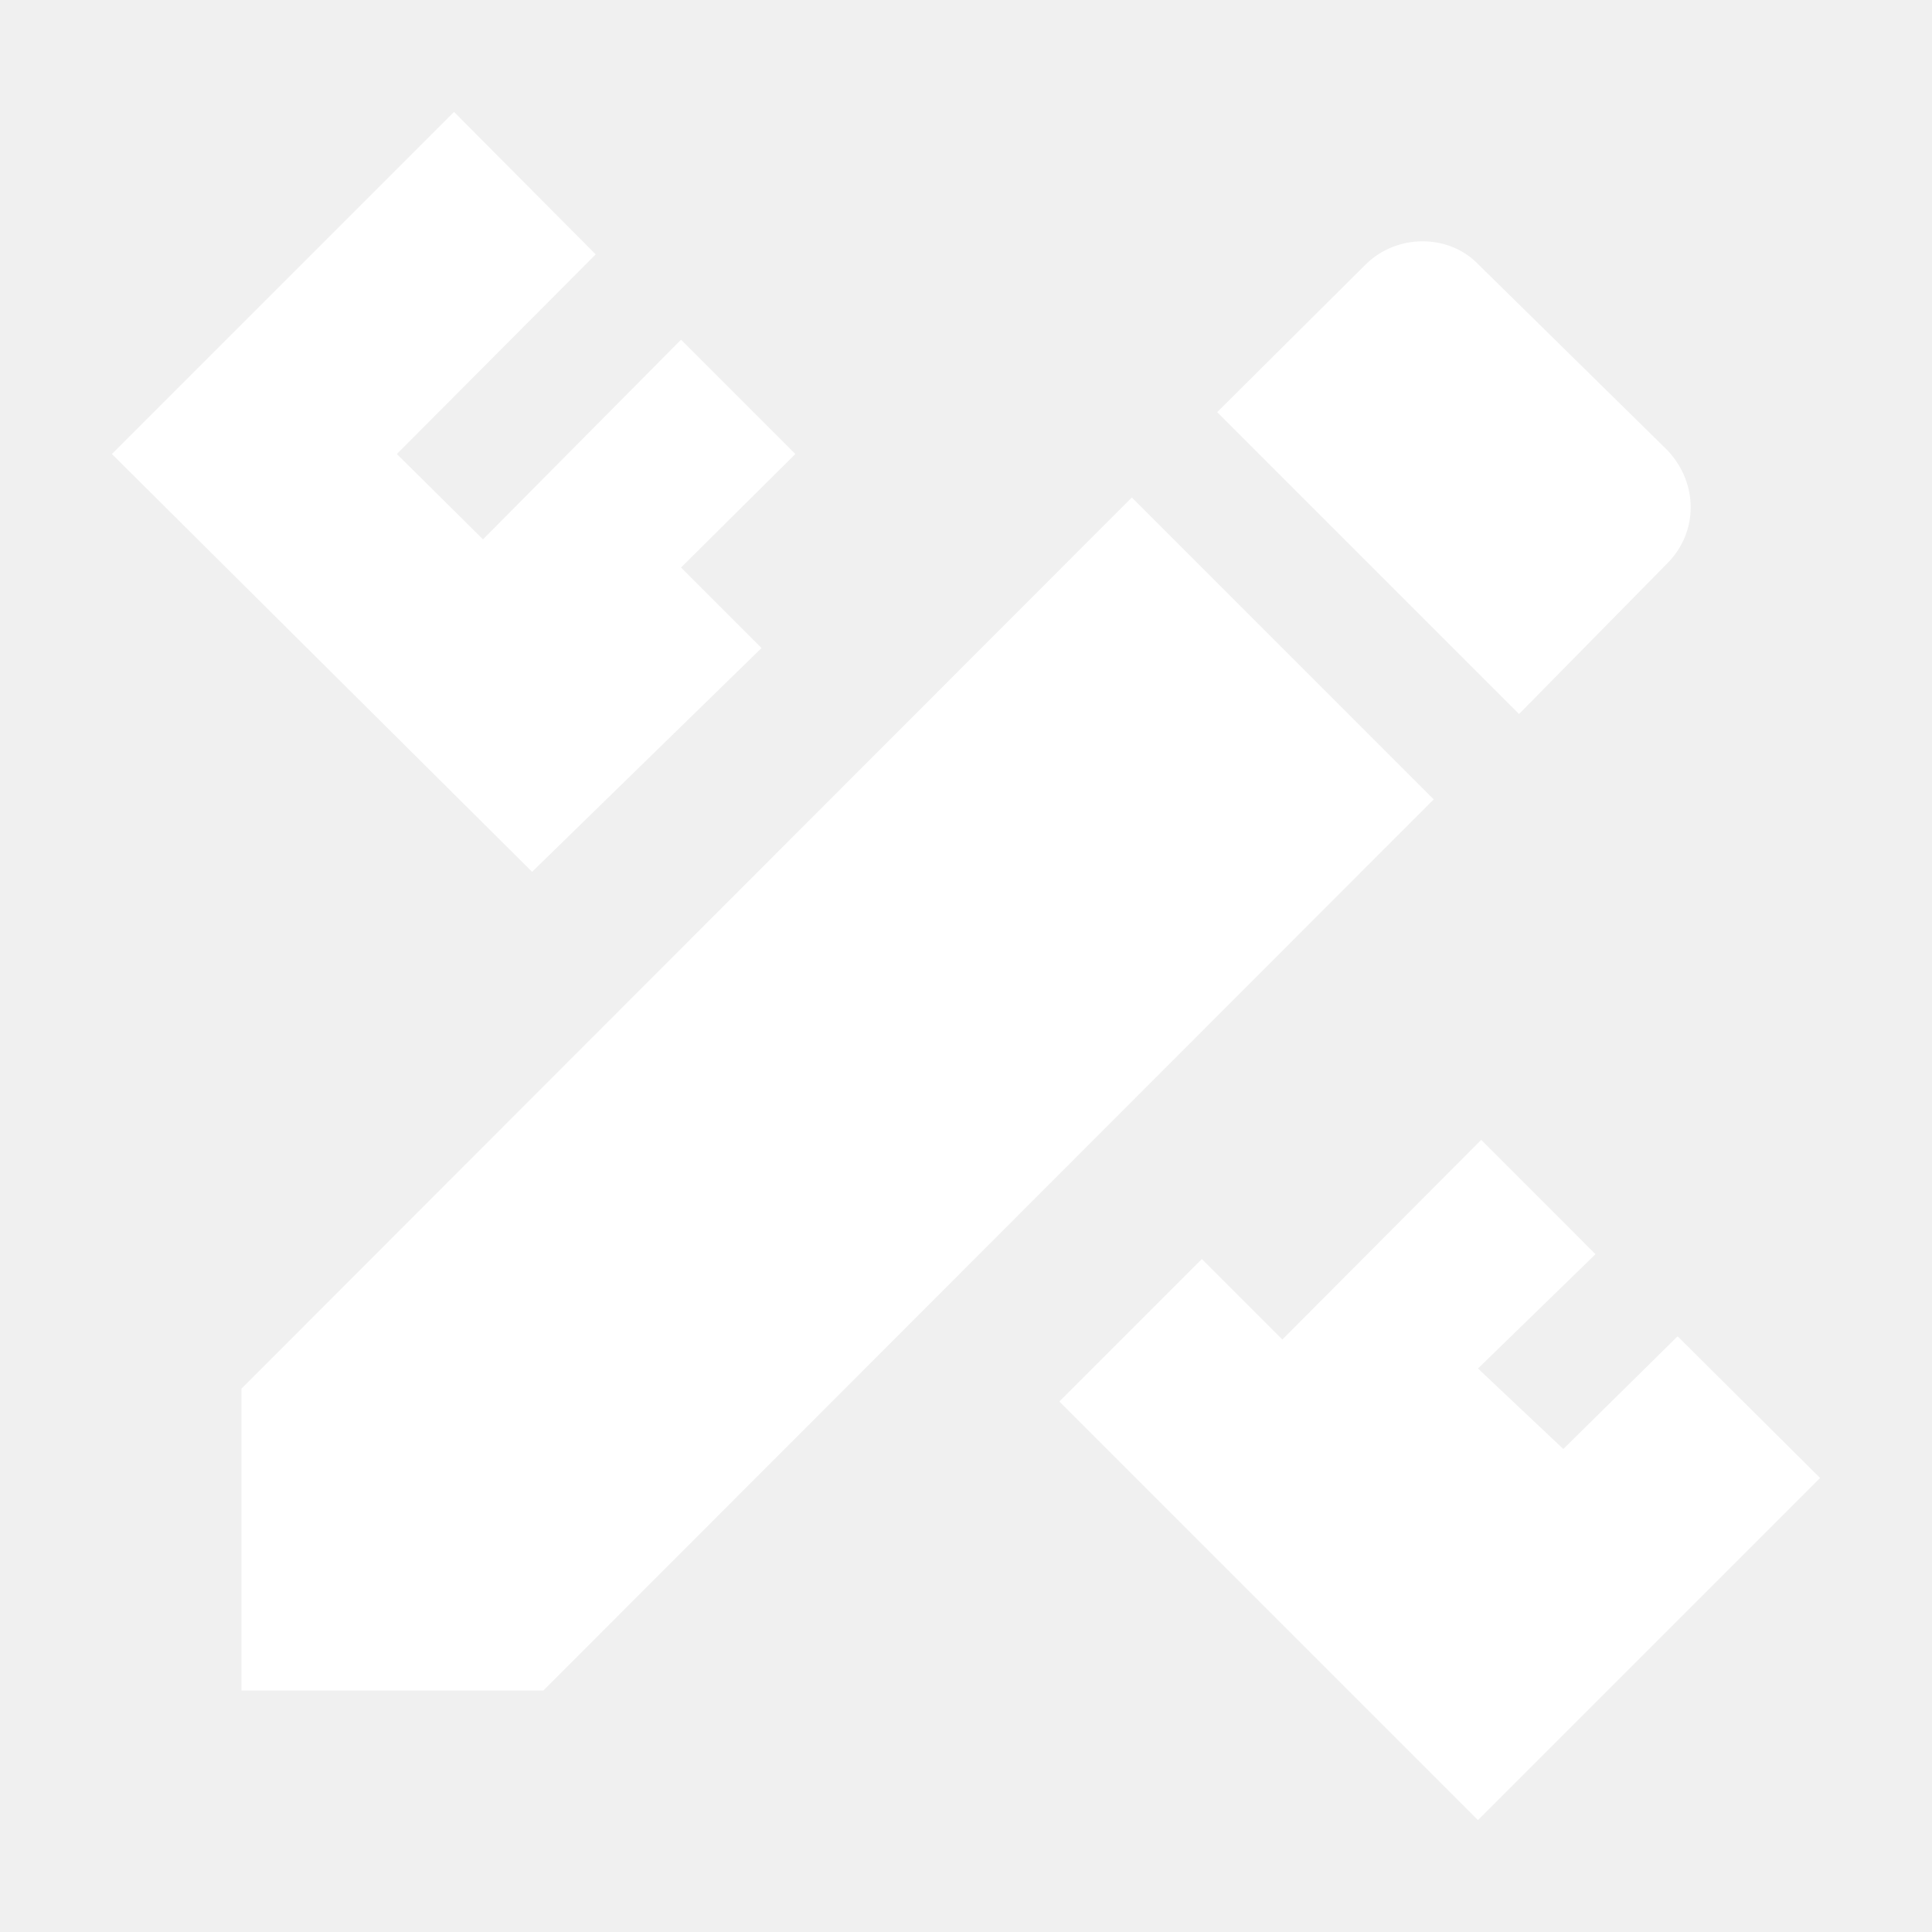
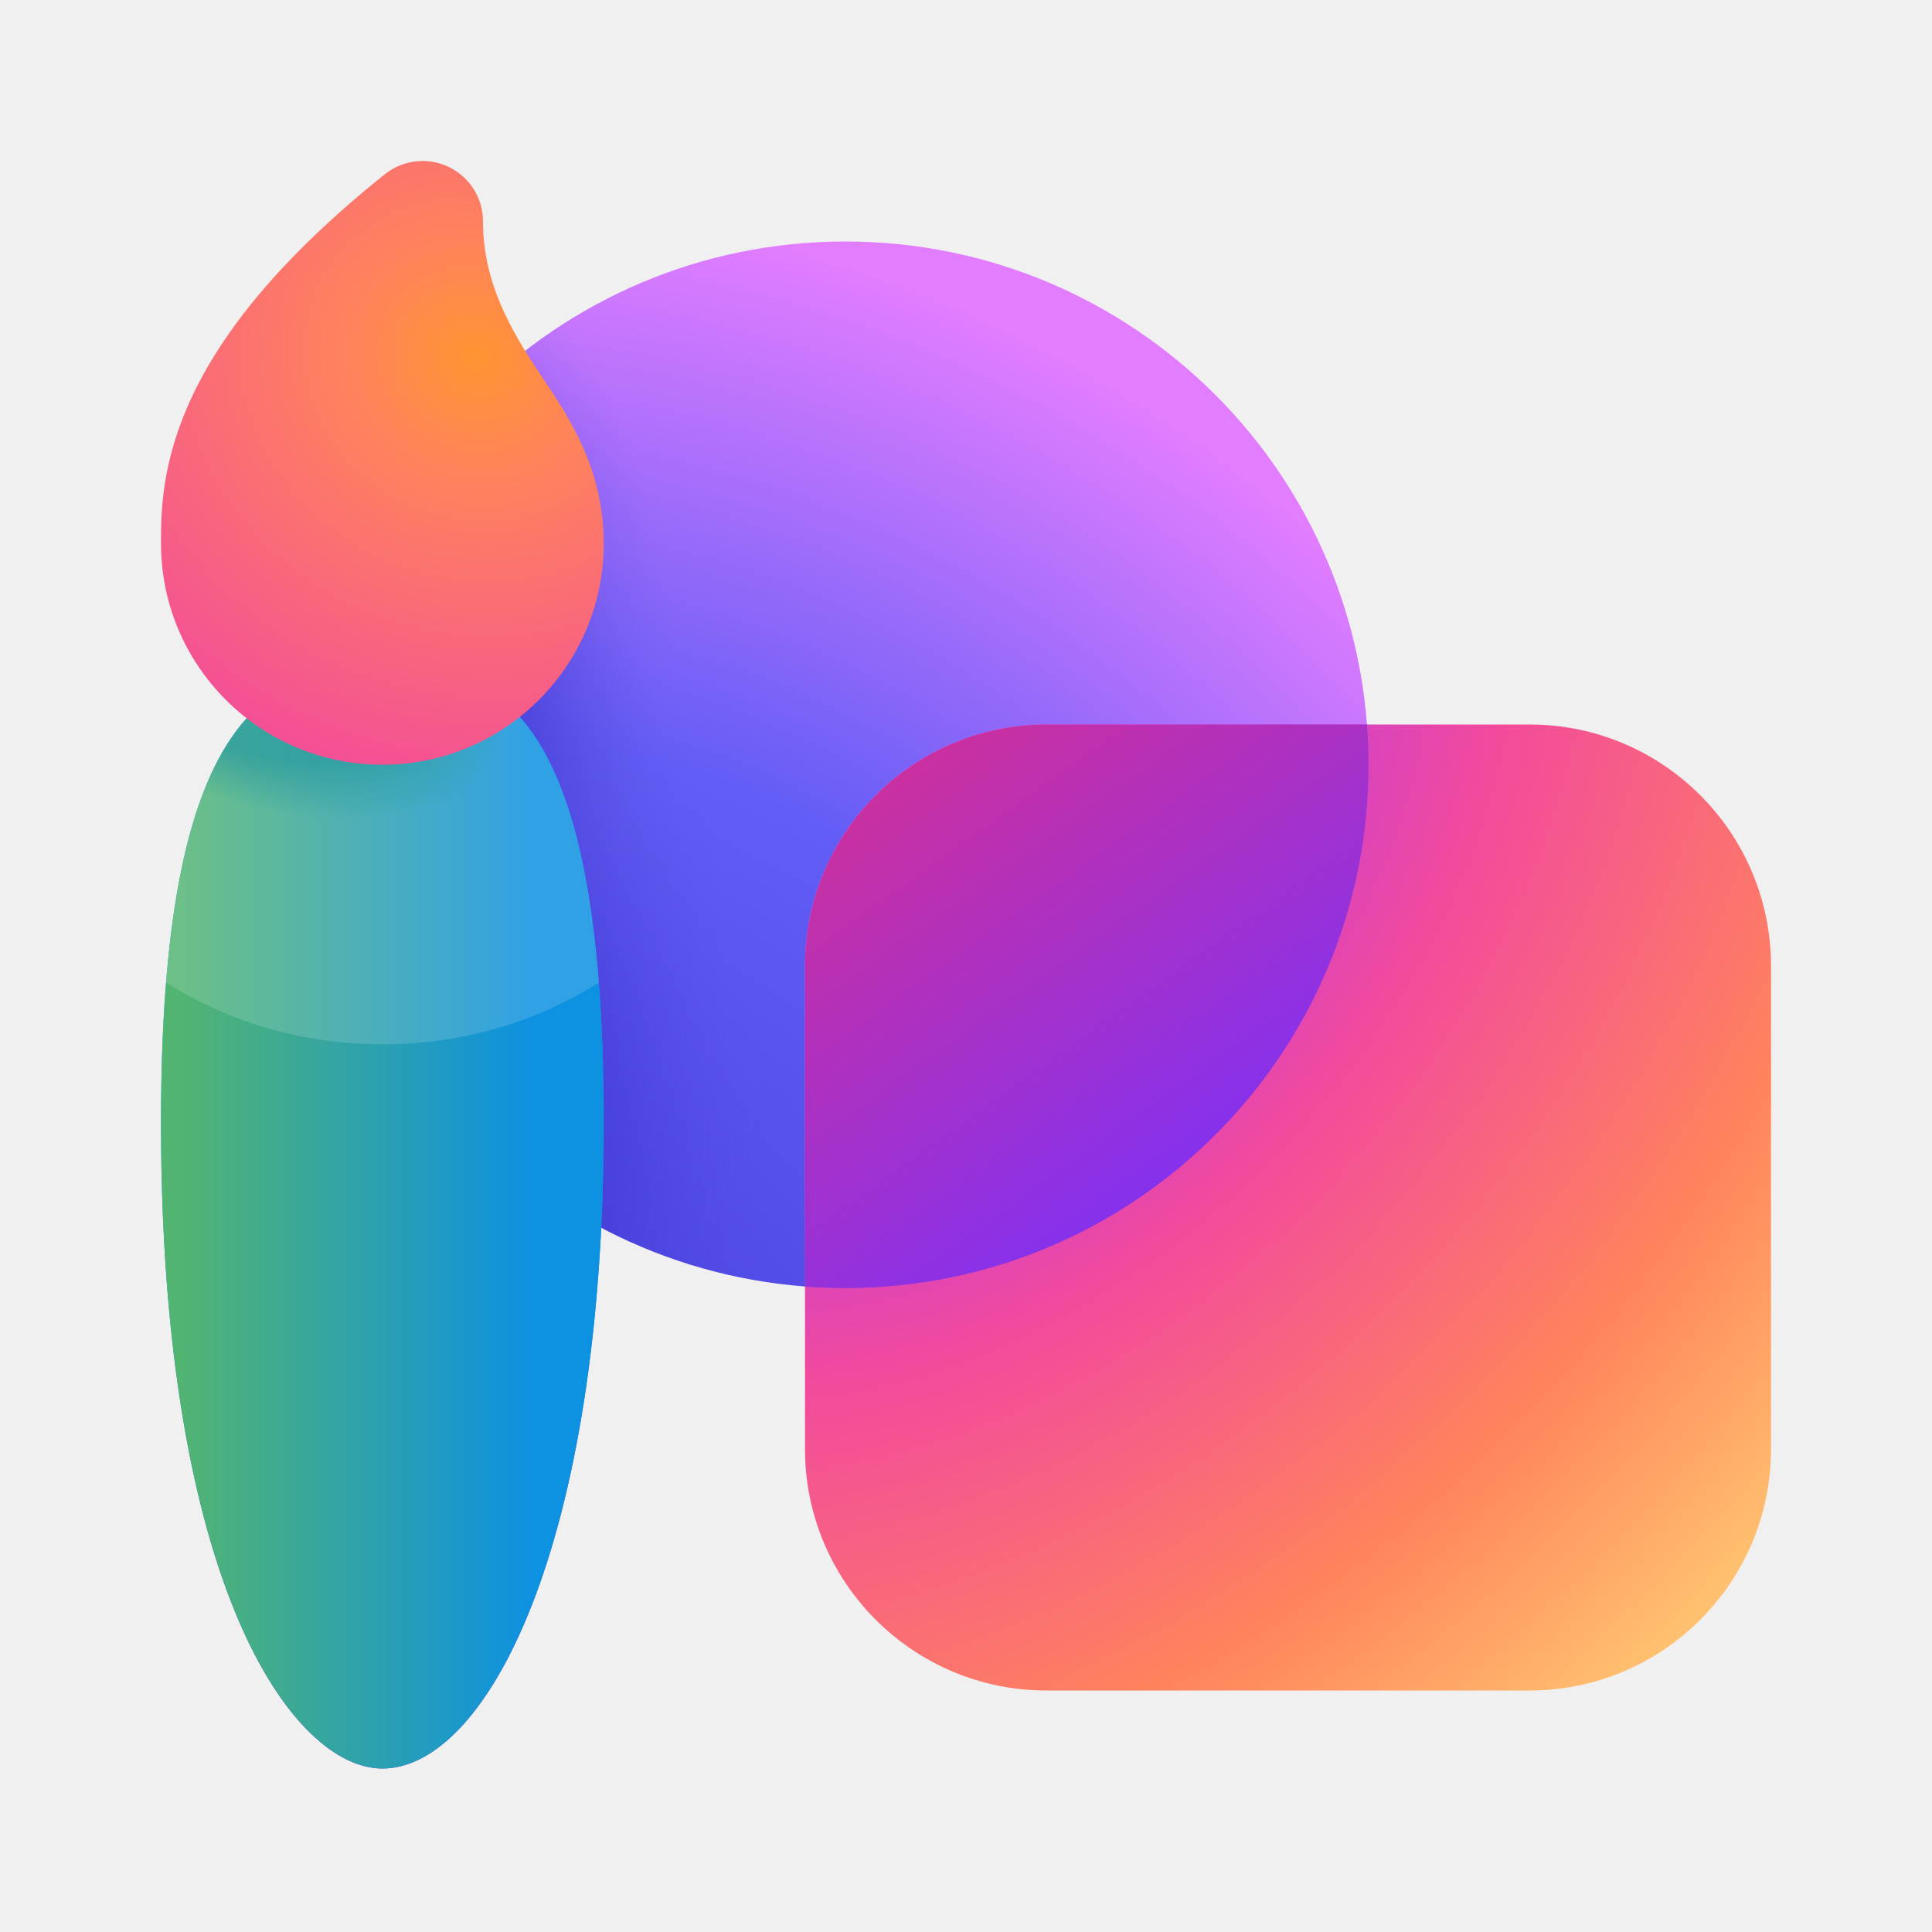
- <svg xmlns="http://www.w3.org/2000/svg" width="24" height="24" viewBox="0 0 24 24">
-   <path fill="white" d="M3 17.25V21h3.75L17.81 9.93l-3.75-3.75zm19.61 1.11l-4.25 4.25l-5.2-5.2l1.77-1.77l1 1l2.47-2.48l1.42 1.42L18.36 17l1.06 1l1.42-1.4zm-16-7.53L1.39 5.64l4.25-4.25L7.4 3.16L4.93 5.64L6 6.7l2.46-2.48l1.42 1.42l-1.42 1.41l1 1zM20.71 7c.39-.39.39-1 0-1.41l-2.34-2.3c-.37-.39-1.02-.39-1.41 0l-1.84 1.83l3.75 3.75z" />
+ <svg xmlns="http://www.w3.org/2000/svg" width="24" height="24" viewBox="0 0 24 24" fill="none">
+   <circle cx="10.5" cy="9.5" r="6.5" fill="url(#paint0_radial_74105_6464)" />
+   <circle cx="10.5" cy="9.5" r="6.5" fill="url(#paint1_radial_74105_6464)" fill-opacity="0.6" />
+   <circle cx="10.5" cy="9.5" r="6.5" fill="url(#paint2_radial_74105_6464)" fill-opacity="0.6" />
+   <rect x="10" y="9" width="12" height="12" rx="3" fill="url(#paint3_radial_74105_6464)" />
+   <path fill-rule="evenodd" clip-rule="evenodd" d="M10.5 16C14.09 16 17 13.09 17 9.5C17 9.332 16.994 9.165 16.981 9H13C11.343 9 10 10.343 10 12V15.981C10.165 15.994 10.332 16 10.5 16Z" fill="url(#paint4_linear_74105_6464)" />
+   <path fill-rule="evenodd" clip-rule="evenodd" d="M10.5 16C14.09 16 17 13.09 17 9.5C17 9.332 16.994 9.165 16.981 9H13C11.343 9 10 10.343 10 12V15.981C10.165 15.994 10.332 16 10.5 16Z" fill="url(#paint5_linear_74105_6464)" />
+   <path d="M7.5 13.948C7.5 19.217 6.039 21.969 4.75 21.969C3.633 21.969 2 19.686 2 13.948C2 9.05 3.231 8.27 4.75 8.27C6.104 8.27 7.5 8.679 7.5 13.948Z" fill="url(#paint6_linear_74105_6464)" />
+   <path d="M7.5 13.948C7.5 19.217 6.039 21.969 4.75 21.969C3.633 21.969 2 19.686 2 13.948C2 9.05 3.231 8.27 4.75 8.27C6.104 8.27 7.5 8.679 7.5 13.948Z" fill="url(#paint7_radial_74105_6464)" fill-opacity="0.5" />
+   <path d="M7.5 13.948C7.5 19.217 6.039 21.969 4.75 21.969C3.633 21.969 2 19.686 2 13.948C2 9.05 3.231 8.27 4.75 8.27C6.104 8.27 7.5 8.679 7.5 13.948Z" fill="url(#paint8_linear_74105_6464)" />
+   <path d="M7.5 13.948C7.5 19.217 6.039 21.969 4.75 21.969C3.633 21.969 2 19.686 2 13.948C2 9.05 3.231 8.27 4.75 8.27C6.104 8.27 7.5 8.679 7.5 13.948Z" fill="url(#paint9_radial_74105_6464)" fill-opacity="0.7" />
+   <path d="M2.063 12.206C2.332 8.856 3.433 8.27 4.75 8.27C5.936 8.27 7.155 8.584 7.439 12.206C6.677 12.689 5.751 12.973 4.751 12.973C3.752 12.973 2.825 12.689 2.063 12.206Z" fill="white" fill-opacity="0.15" />
+   <path d="M5.575 2.074C5.835 2.199 6 2.462 6 2.75C6 3.495 6.328 4.081 6.732 4.682C7.064 5.176 7.5 5.823 7.5 6.75C7.5 7.223 7.381 7.668 7.171 8.056C6.706 8.916 5.796 9.5 4.75 9.5C3.708 9.5 2.801 8.92 2.334 8.065C2.121 7.675 2 7.226 2 6.75C2 6.382 2 5.749 2.383 4.932C2.758 4.132 3.471 3.213 4.781 2.164C5.007 1.984 5.315 1.949 5.575 2.074Z" fill="url(#paint10_radial_74105_6464)" />
+   <defs>
+     <radialGradient id="paint0_radial_74105_6464" cx="0" cy="0" r="1" gradientUnits="userSpaceOnUse" gradientTransform="translate(5.20743 19.1796) rotate(-78.3815) scale(17.5863 17.5863)">
+       <stop offset="0.222" stop-color="#4E46E2" />
+       <stop offset="0.578" stop-color="#625DF6" />
+       <stop offset="0.955" stop-color="#E37DFF" />
+     </radialGradient>
+     <radialGradient id="paint1_radial_74105_6464" cx="0" cy="0" r="1" gradientUnits="userSpaceOnUse" gradientTransform="translate(2.29212 12.9136) rotate(-17.2815) scale(7.09946 9.29311)">
+       <stop offset="0.566" stop-color="#251FBA" />
+       <stop offset="1" stop-color="#5E51E4" stop-opacity="0" />
+     </radialGradient>
+     <radialGradient id="paint2_radial_74105_6464" cx="0" cy="0" r="1" gradientUnits="userSpaceOnUse" gradientTransform="translate(1.80624 8.09222) rotate(8.25944) scale(6.53056 6.67552)">
+       <stop offset="0.566" stop-color="#251FBA" />
+       <stop offset="1" stop-color="#5E51E4" stop-opacity="0" />
+     </radialGradient>
+     <radialGradient id="paint3_radial_74105_6464" cx="0" cy="0" r="1" gradientUnits="userSpaceOnUse" gradientTransform="translate(11.5328 9.85709) rotate(42.4623) scale(14.1885 19.2719)">
+       <stop stop-color="#C354FF" />
+       <stop offset="0.158" stop-color="#B339F0" />
+       <stop offset="0.429" stop-color="#F24A9D" />
+       <stop offset="0.749" stop-color="#FF835C" />
+       <stop offset="1" stop-color="#FFC470" />
+     </radialGradient>
+     <linearGradient id="paint4_linear_74105_6464" x1="16.312" y1="15.897" x2="11.08" y2="8.208" gradientUnits="userSpaceOnUse">
+       <stop offset="0.195" stop-color="#6D37CD" />
+       <stop offset="0.765" stop-color="#EA71EF" />
+     </linearGradient>
+     <linearGradient id="paint5_linear_74105_6464" x1="17.42" y1="17.705" x2="9.076" y2="6.044" gradientUnits="userSpaceOnUse">
+       <stop offset="0.195" stop-color="#7631FF" />
+       <stop offset="0.886" stop-color="#E63080" />
+     </linearGradient>
+     <linearGradient id="paint6_linear_74105_6464" x1="0.711" y1="14.085" x2="6.872" y2="20.61" gradientUnits="userSpaceOnUse">
+       <stop stop-color="#0FAFFF" />
+       <stop offset="1" stop-color="#2764E7" />
+     </linearGradient>
+     <radialGradient id="paint7_radial_74105_6464" cx="0" cy="0" r="1" gradientUnits="userSpaceOnUse" gradientTransform="translate(4.52084 7.41333) rotate(81.2237) scale(13.6117 33.7531)">
+       <stop offset="0.5" stop-color="#DD3CE2" stop-opacity="0" />
+       <stop offset="1" stop-color="#DD3CE2" />
+     </radialGradient>
+     <linearGradient id="paint8_linear_74105_6464" x1="9.562" y1="14.544" x2="-0.062" y2="14.544" gradientUnits="userSpaceOnUse">
+       <stop offset="0.307" stop-color="#0D91E1" />
+       <stop offset="0.761" stop-color="#52B471" />
+     </linearGradient>
+     <radialGradient id="paint9_radial_74105_6464" cx="0" cy="0" r="1" gradientUnits="userSpaceOnUse" gradientTransform="translate(3.00353 8.07664) rotate(-68.5039) scale(6.92266 13.36)">
+       <stop offset="0.169" stop-color="#02888D" />
+       <stop offset="0.26" stop-color="#02888D" stop-opacity="0" />
+     </radialGradient>
+     <radialGradient id="paint10_radial_74105_6464" cx="0" cy="0" r="1" gradientUnits="userSpaceOnUse" gradientTransform="translate(5.91705 4.45048) rotate(108.105) scale(5.75565 6.22878)">
+       <stop stop-color="#FF9532" />
+       <stop offset="0.251" stop-color="#FF835C" />
+       <stop offset="1" stop-color="#F24A9D" />
+     </radialGradient>
+   </defs>
</svg>
